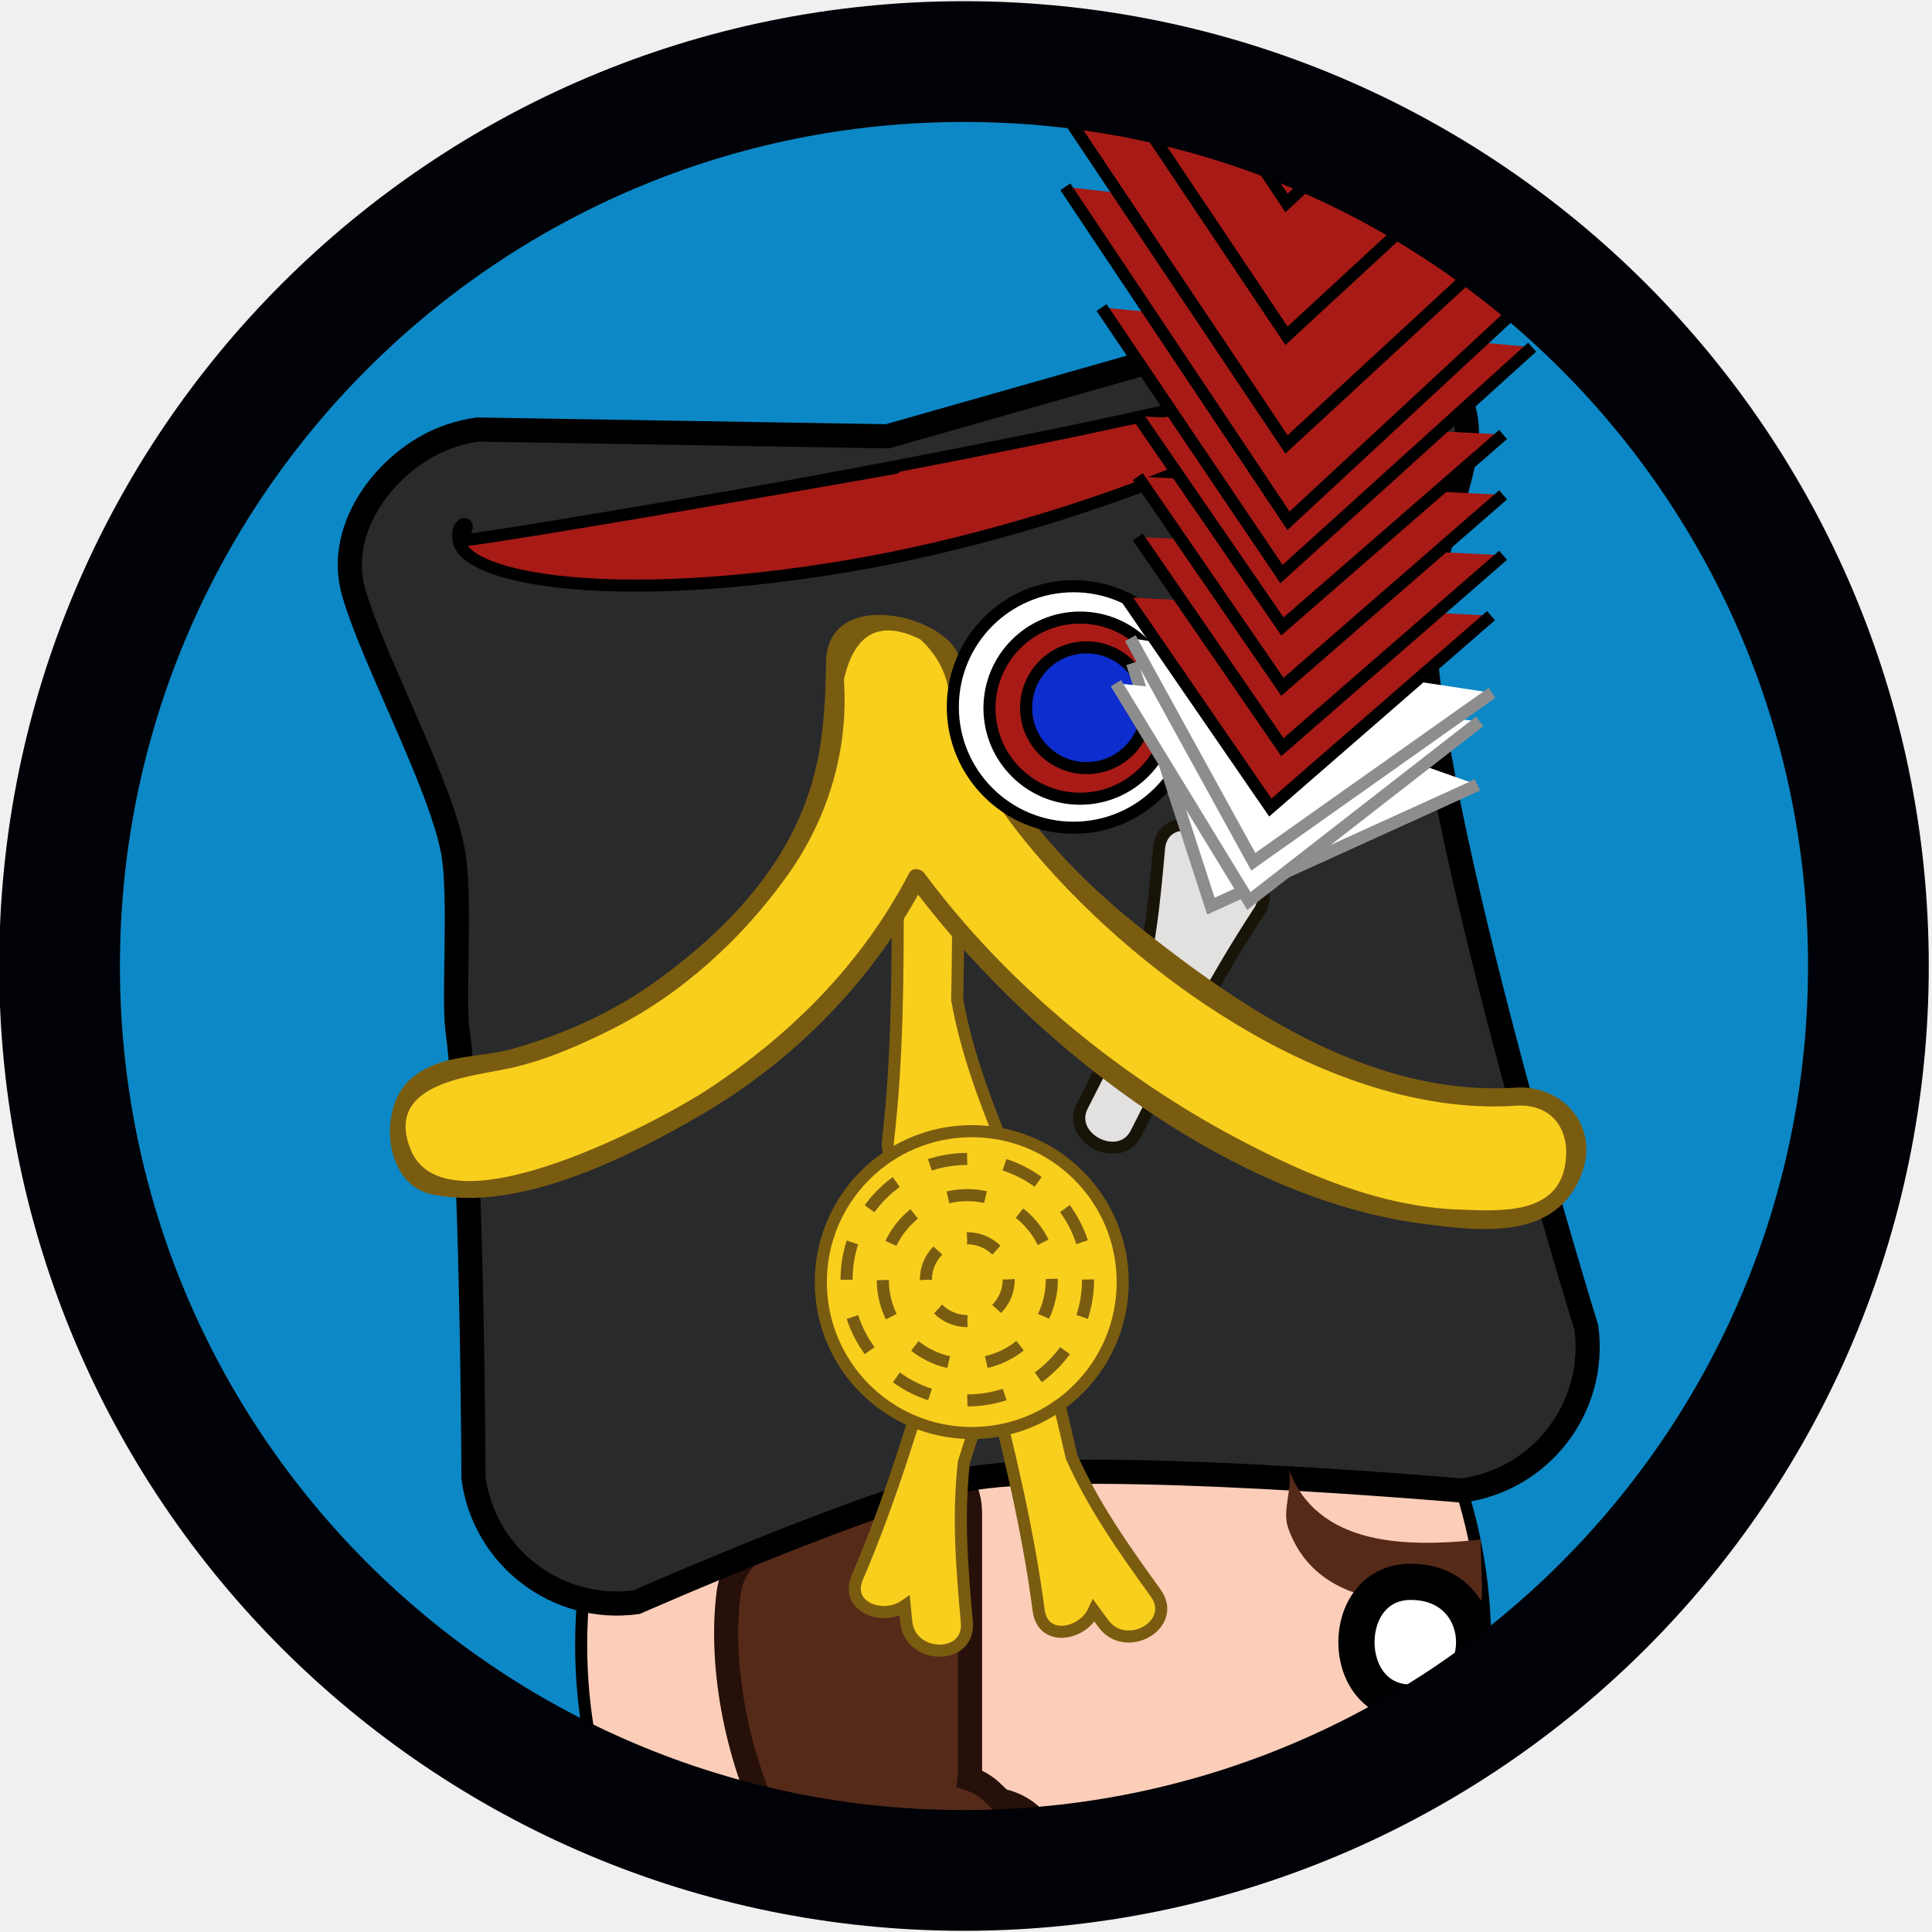
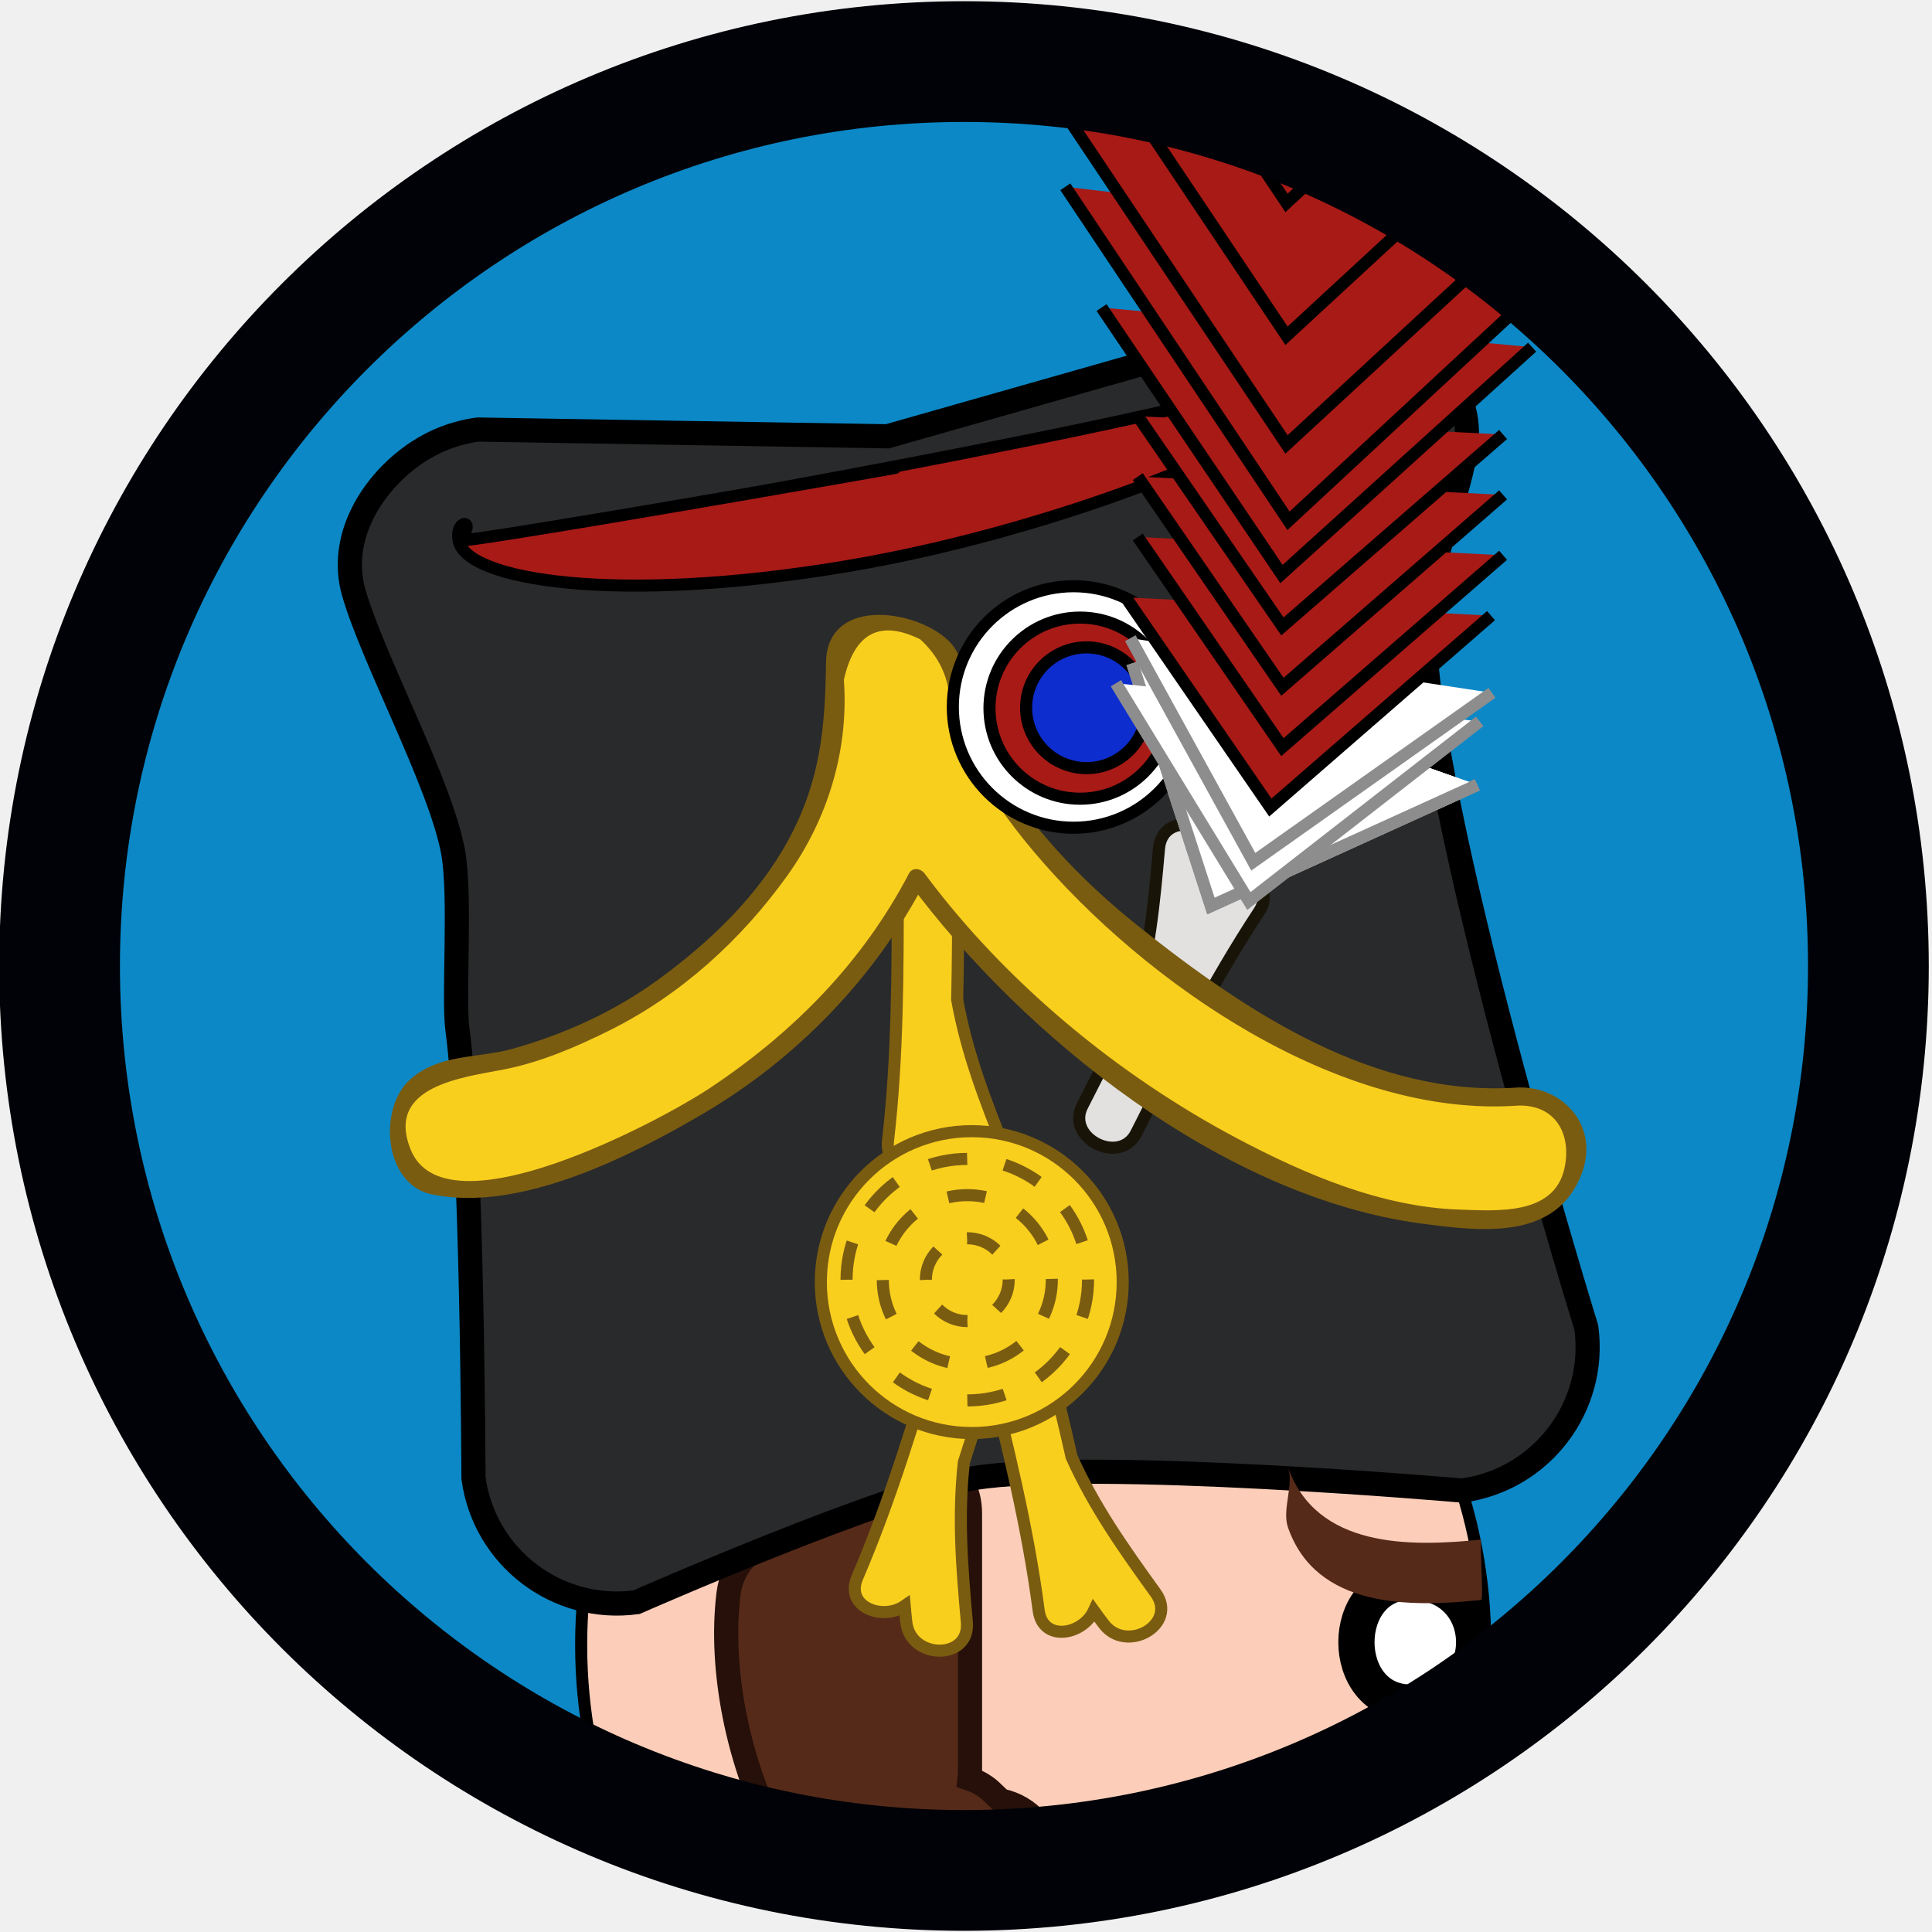
<svg xmlns="http://www.w3.org/2000/svg" xmlns:xlink="http://www.w3.org/1999/xlink" version="1.1" id="Base" x="0px" y="0px" width="160px" height="160px" viewBox="0 0 160 160" enable-background="new 0 0 160 160" xml:space="preserve">
  <g>
    <defs>
      <circle id="SVGID_1_" cx="80.124" cy="79.485" r="73.5" />
    </defs>
    <clipPath id="SVGID_2_">
      <use xlink:href="#SVGID_1_" overflow="visible" />
    </clipPath>
-     <polyline clip-path="url(#SVGID_2_)" fill="#FFFFFF" stroke="#8E8D8D" stroke-miterlimit="10" points="122.332,65.004    100.286,75.029 96.993,64.881 93.766,54.931  " />
-     <polyline clip-path="url(#SVGID_2_)" fill="#FFFFFF" stroke="#8E8D8D" stroke-miterlimit="10" points="122.332,65.004    100.286,75.029 96.993,64.881 93.766,54.931  " />
-     <polyline clip-path="url(#SVGID_2_)" fill="#FFFFFF" stroke="#8E8D8D" stroke-miterlimit="10" points="122.332,65.004    100.286,75.029 96.993,64.881 93.766,54.931  " />
-     <polyline clip-path="url(#SVGID_2_)" fill="#FFFFFF" stroke="#8E8D8D" stroke-miterlimit="10" points="122.332,65.004    100.286,75.029 96.993,64.881 93.766,54.931  " />
-     <polyline clip-path="url(#SVGID_2_)" fill="#FFFFFF" stroke="#8E8D8D" stroke-miterlimit="10" points="122.332,65.004    100.286,75.029 96.993,64.881 93.766,54.931  " />
-     <polyline clip-path="url(#SVGID_2_)" fill="#FFFFFF" stroke="#8E8D8D" stroke-miterlimit="10" points="122.332,65.004    100.286,75.029 96.993,64.881 93.766,54.931  " />
-     <polyline clip-path="url(#SVGID_2_)" fill="#FFFFFF" stroke="#8E8D8D" stroke-miterlimit="10" points="122.332,65.004    100.286,75.029 96.993,64.881 93.766,54.931  " />
-     <polyline clip-path="url(#SVGID_2_)" fill="#FFFFFF" stroke="#8E8D8D" stroke-miterlimit="10" points="122.332,65.004    100.286,75.029 96.993,64.881 93.766,54.931  " />
-     <polyline clip-path="url(#SVGID_2_)" fill="#FFFFFF" stroke="#8E8D8D" stroke-miterlimit="10" points="122.332,65.004    100.286,75.029 96.993,64.881 93.766,54.931  " />
-     <polyline clip-path="url(#SVGID_2_)" fill="#FFFFFF" stroke="#8E8D8D" stroke-miterlimit="10" points="122.332,65.004    100.286,75.029 96.993,64.881 93.766,54.931  " />
-     <polyline clip-path="url(#SVGID_2_)" fill="#FFFFFF" stroke="#8E8D8D" stroke-miterlimit="10" points="122.332,65.004    100.286,75.029 96.993,64.881 93.766,54.931  " />
-     <polyline clip-path="url(#SVGID_2_)" fill="#FFFFFF" stroke="#8E8D8D" stroke-miterlimit="10" points="122.332,65.004    100.286,75.029 96.993,64.881 93.766,54.931  " />
-     <polyline clip-path="url(#SVGID_2_)" fill="#FFFFFF" stroke="#8E8D8D" stroke-miterlimit="10" points="122.332,65.004    100.286,75.029 96.993,64.881 93.766,54.931  " />
+     <polyline clip-path="url(#SVGID_2_)" fill="#FFFFFF" stroke="#8E8D8D" stroke-miterlimit="10" points="122.332,65.004   100.286,75.029 96.993,64.881 93.766,54.931  " />
+     <polyline clip-path="url(#SVGID_2_)" fill="#FFFFFF" stroke="#8E8D8D" stroke-miterlimit="10" points="122.332,65.004   100.286,75.029 96.993,64.881 93.766,54.931  " />
+     <polyline clip-path="url(#SVGID_2_)" fill="#FFFFFF" stroke="#8E8D8D" stroke-miterlimit="10" points="122.332,65.004   100.286,75.029 96.993,64.881 93.766,54.931  " />
+     <polyline clip-path="url(#SVGID_2_)" fill="#FFFFFF" stroke="#8E8D8D" stroke-miterlimit="10" points="122.332,65.004   100.286,75.029 96.993,64.881 93.766,54.931  " />
+     <polyline clip-path="url(#SVGID_2_)" fill="#FFFFFF" stroke="#8E8D8D" stroke-miterlimit="10" points="122.332,65.004   100.286,75.029 96.993,64.881 93.766,54.931  " />
+     <polyline clip-path="url(#SVGID_2_)" fill="#FFFFFF" stroke="#8E8D8D" stroke-miterlimit="10" points="122.332,65.004   100.286,75.029 96.993,64.881 93.766,54.931  " />
+     <polyline clip-path="url(#SVGID_2_)" fill="#FFFFFF" stroke="#8E8D8D" stroke-miterlimit="10" points="122.332,65.004   100.286,75.029 96.993,64.881 93.766,54.931  " />
+     <polyline clip-path="url(#SVGID_2_)" fill="#FFFFFF" stroke="#8E8D8D" stroke-miterlimit="10" points="122.332,65.004   100.286,75.029 96.993,64.881 93.766,54.931  " />
+     <polyline clip-path="url(#SVGID_2_)" fill="#FFFFFF" stroke="#8E8D8D" stroke-miterlimit="10" points="122.332,65.004   100.286,75.029 96.993,64.881 93.766,54.931  " />
+     <polyline clip-path="url(#SVGID_2_)" fill="#FFFFFF" stroke="#8E8D8D" stroke-miterlimit="10" points="122.332,65.004   100.286,75.029 96.993,64.881 93.766,54.931  " />
+     <polyline clip-path="url(#SVGID_2_)" fill="#FFFFFF" stroke="#8E8D8D" stroke-miterlimit="10" points="122.332,65.004   100.286,75.029 96.993,64.881 93.766,54.931  " />
+     <polyline clip-path="url(#SVGID_2_)" fill="#FFFFFF" stroke="#8E8D8D" stroke-miterlimit="10" points="122.332,65.004   100.286,75.029 96.993,64.881 93.766,54.931  " />
+     <polyline clip-path="url(#SVGID_2_)" fill="#FFFFFF" stroke="#8E8D8D" stroke-miterlimit="10" points="122.332,65.004   100.286,75.029 96.993,64.881 93.766,54.931  " />
    <circle clip-path="url(#SVGID_2_)" fill="#232426" stroke="#000000" stroke-miterlimit="10" cx="80.607" cy="79.839" r="80" />
    <circle clip-path="url(#SVGID_2_)" fill="#0C88C6" stroke="#000000" stroke-miterlimit="10" cx="80.124" cy="79.485" r="73.5" />
-     <polyline clip-path="url(#SVGID_2_)" fill="#FFFFFF" stroke="#8E8D8D" stroke-miterlimit="10" points="122.332,65.004    100.286,75.029 96.993,64.881 93.766,54.931  " />
+     <polyline clip-path="url(#SVGID_2_)" fill="#FFFFFF" stroke="#8E8D8D" stroke-miterlimit="10" points="122.332,65.004   100.286,75.029 96.993,64.881 93.766,54.931  " />
    <ellipse clip-path="url(#SVGID_2_)" fill="#FCCEB9" stroke="#000000" stroke-miterlimit="10" cx="85.564" cy="136.233" rx="37.435" ry="40.101" />
    <path clip-path="url(#SVGID_2_)" fill="#562A19" stroke="#261009" stroke-width="2" stroke-miterlimit="10" d="M87,154   c0-2.478-1.763-4.368-4.039-4.871c-0.06-0.036-0.121-0.071-0.18-0.109c-0.197-0.181-0.39-0.365-0.579-0.555   c-0.552-0.551-1.214-0.926-1.917-1.162c0.023-0.207,0.047-0.413,0.047-0.636v-21.334c0-4.131-4.102-5.61-7.052-4.449   c-1.867-1.444-4.82-1.387-6.65,0.152c-0.204-0.022-0.414-0.036-0.632-0.036c-4.495,0-5.853,4.856-4.081,7.801   c-0.821,0.777-1.417,1.843-1.585,3.199c-1.508,12.148,5.85,31.79,20.333,31.667c3.653-0.031,5.235-3.255,4.749-6.034   C86.384,156.69,87,155.367,87,154z" />
    <path clip-path="url(#SVGID_2_)" fill="#292A2B" stroke="#000000" stroke-width="2" stroke-miterlimit="10" d="M121.456,36.61   c-0.326,3.816-3.492,11.083-3.501,14.912c-0.036,14.985,13.417,58.421,13.417,58.421c0.889,6.569-3.714,12.611-10.284,13.499   c0,0-30.492-2.672-40.48-1.021c-7.332,1.211-27.897,10.267-27.897,10.267c-6.57,0.889-12.611-3.713-13.5-10.283   c0,0-0.089-27.99-1.329-37.156c-0.356-2.633,0.309-11.095-0.362-14.712c-1.047-5.65-6.635-15.941-8.225-21.464   c-1.309-4.547,1.529-9.109,5.208-11.579c1.476-0.99,3.195-1.667,5.076-1.921l33.916,0.559l34.461-9.804   C114.526,25.438,122.022,30.005,121.456,36.61z" />
    <path clip-path="url(#SVGID_2_)" fill="#A81A16" stroke="#000000" stroke-miterlimit="10" d="M109.526,31.442   c0.559,3.307-20.124,12.195-39.267,15.429c-19.144,3.234-31.722,1.185-32.28-2.123c-0.317-1.879,1.657-1.732,0,0   c-0.521,0.545,54.158-9.157,29.999-4.93c-27.241,4.766,45.263-7.578,41.269-10.032C107.551,28.745,109.247,29.787,109.526,31.442z" />
    <path clip-path="url(#SVGID_2_)" fill="#F9CF1E" stroke="#7A5C11" stroke-miterlimit="10" d="M80.07,134.33   c-0.405-4.504-0.75-8.723-0.246-13.231c0.985-3.033,1.877-6.006,2.737-8.88c0.859-2.875-3.931-4.306-4.791-1.432   c-2.005,6.706-4.01,13.408-6.773,19.851c-1.048,2.442,2.095,3.615,3.92,2.353c0.037,0.451,0.093,0.842,0.134,1.294   C75.337,137.453,80.359,137.544,80.07,134.33z" />
    <path clip-path="url(#SVGID_2_)" fill="#F9CF1E" stroke="#7A5C11" stroke-miterlimit="10" d="M95.706,131.924   c-2.645-3.667-5.093-7.12-6.958-11.257c-0.7-3.111-1.447-6.123-2.174-9.034s-5.577-1.699-4.852,1.212   c1.695,6.791,3.389,13.578,4.296,20.529c0.345,2.635,3.646,2.042,4.572,0.025c0.263,0.369,0.51,0.677,0.775,1.044   C93.227,137.025,97.593,134.542,95.706,131.924z" />
    <path clip-path="url(#SVGID_2_)" fill="#F9CF1E" stroke="#7A5C11" stroke-miterlimit="10" d="M83.292,95.4   c-1.678-4.199-3.216-8.143-4.023-12.607c0.075-3.188,0.08-6.292,0.08-9.292s-5-3-5,0c-0.001,7-0.003,13.995-0.807,20.959   c-0.305,2.64,3.042,2.864,4.43,1.132c0.165,0.422,0.33,0.78,0.499,1.201C79.651,99.748,84.489,98.397,83.292,95.4z" />
    <circle clip-path="url(#SVGID_2_)" fill="#F9CF1E" stroke="#7A5C11" stroke-miterlimit="10" cx="80.478" cy="106.178" r="12.5" />
-     <polyline clip-path="url(#SVGID_2_)" fill="#FFFFFF" stroke="#8E8D8D" stroke-miterlimit="10" points="122.332,65.004    100.286,75.029 96.993,64.881 93.766,54.931  " />
-     <polyline clip-path="url(#SVGID_2_)" fill="#FFFFFF" stroke="#8E8D8D" stroke-miterlimit="10" points="122.332,65.004    100.286,75.029 96.993,64.881 93.766,54.931  " />
+     <polyline clip-path="url(#SVGID_2_)" fill="#FFFFFF" stroke="#8E8D8D" stroke-miterlimit="10" points="122.332,65.004   100.286,75.029 96.993,64.881 93.766,54.931  " />
+     <polyline clip-path="url(#SVGID_2_)" fill="#FFFFFF" stroke="#8E8D8D" stroke-miterlimit="10" points="122.332,65.004   100.286,75.029 96.993,64.881 93.766,54.931  " />
    <path clip-path="url(#SVGID_2_)" fill="#E2E1E0" stroke="#191408" stroke-miterlimit="10" d="M95.984,70.268   c-0.396,4.504-0.801,8.717-2.094,13.067c-1.505,2.812-2.908,5.58-4.262,8.258c-1.353,2.678,3.109,4.932,4.464,2.254   c3.157-6.246,6.312-12.49,10.17-18.343c1.462-2.219-1.423-3.928-3.443-3.008c0.043-0.451,0.057-0.845,0.096-1.297   C101.194,68.028,96.267,67.052,95.984,70.268z" />
    <g clip-path="url(#SVGID_2_)">
      <path fill="#F9CF1E" d="M125.751,90.808c-10.036,1.109-19.911-4.777-27.77-10.358c-7.489-5.318-17.685-14.368-18.843-24.157    c-0.395-3.771-4.088-5.324-6.88-4.618c-1.93,0.462-3.431,1.995-3.12,4.618c1.653,15.812-16.502,31-31.291,32.097    c-6.39,0.474-6.437,10.478,0,10c14.478-1.073,31.103-11.646,38.077-25.671c3.857,5.379,8.869,10.067,13.923,14.035    c9.704,7.621,23.033,15.479,35.903,14.056C132.088,100.108,132.157,90.1,125.751,90.808z" />
      <g>
        <path fill="#7A5C11" d="M125.751,90.058c-11.883,0.863-22.607-6.273-31.522-13.392c-4.204-3.358-7.983-7.246-10.971-11.729     c-1.527-2.294-2.54-4.847-3.183-7.514c-0.332-1.375-0.271-2.926-1.254-4.073c-2.429-2.834-10.333-4.141-10.412,1.499     c-0.075,5.419-0.458,9.754-3.086,14.648c-2.535,4.718-6.588,8.563-10.875,11.677c-3.582,2.602-7.668,4.456-11.914,5.659     c-2.999,0.85-6.085,0.396-8.535,2.533c-2.709,2.364-2.243,8.707,1.744,9.544c7.264,1.525,16.391-3.108,22.449-6.657     c7.725-4.526,14.241-11.224,18.38-19.157c-0.432,0-0.863,0-1.295,0c9.553,12.868,26.059,26.047,42.407,28.229     c4.987,0.666,11.243,1.437,13.326-4.18C132.438,93.301,129.512,89.975,125.751,90.058c-0.966,0.021-0.968,1.521,0,1.5     c3.137-0.069,4.41,2.436,3.813,5.188c-0.852,3.934-5.645,3.523-8.653,3.429c-6.49-0.204-12.811-2.912-18.454-5.898     c-9.9-5.24-19.202-12.937-25.885-21.938c-0.312-0.42-1.01-0.546-1.295,0c-3.869,7.414-9.644,13.235-16.58,17.831     c-3.92,2.598-21.84,12.228-24.703,4.998c-2.071-5.231,4.341-5.94,7.704-6.594c3.078-0.598,6.005-1.861,8.799-3.249     c5.877-2.919,10.901-7.499,14.7-12.803c3.382-4.722,5.103-10.445,4.691-16.23c0.872-3.881,2.982-4.995,6.331-3.34     c1.481,1.37,2.285,2.993,2.409,4.87c0.221,1.379,0.732,2.835,1.32,4.098c1.489,3.196,3.438,5.977,5.707,8.659     c9.223,10.902,25.32,22.053,40.096,20.98C126.71,91.489,126.717,89.988,125.751,90.058z" />
      </g>
    </g>
    <path clip-path="url(#SVGID_2_)" fill="#A81A16" stroke="#000000" stroke-miterlimit="10" d="M37.815,93.646" />
    <path clip-path="url(#SVGID_2_)" fill="#A81A16" stroke="#000000" stroke-miterlimit="10" d="M72.259,51.674" />
-     <polyline clip-path="url(#SVGID_2_)" fill="#FFFFFF" stroke="#8E8D8D" stroke-miterlimit="10" points="122.332,65.004    100.286,75.029 96.993,64.881 93.766,54.931  " />
+     <polyline clip-path="url(#SVGID_2_)" fill="#FFFFFF" stroke="#8E8D8D" stroke-miterlimit="10" points="122.332,65.004   100.286,75.029 96.993,64.881 93.766,54.931  " />
    <circle clip-path="url(#SVGID_2_)" fill="#FFFFFF" stroke="#000000" stroke-miterlimit="10" cx="88.909" cy="58.549" r="10" />
    <circle clip-path="url(#SVGID_2_)" fill="#A81A16" stroke="#000000" stroke-miterlimit="10" cx="89.444" cy="58.646" r="7.5" />
    <circle clip-path="url(#SVGID_2_)" fill="#0D2DCE" stroke="#000000" stroke-miterlimit="10" cx="89.978" cy="58.613" r="5" />
    <g clip-path="url(#SVGID_2_)">
      <circle fill="#F9CF1E" cx="80.108" cy="105.976" r="10" />
      <circle fill="none" stroke="#7A5C11" stroke-miterlimit="10" stroke-dasharray="3.141,3.141" cx="80.108" cy="105.976" r="10" />
    </g>
    <g clip-path="url(#SVGID_2_)">
      <circle fill="#F9CF1E" cx="80.108" cy="105.976" r="7" />
      <circle fill="none" stroke="#7A5C11" stroke-miterlimit="10" stroke-dasharray="3.137,3.137" cx="80.108" cy="105.976" r="7" />
    </g>
    <g clip-path="url(#SVGID_2_)">
      <circle fill="#F9CF1E" cx="80.108" cy="105.977" r="3.43" />
      <circle fill="none" stroke="#7A5C11" stroke-miterlimit="10" stroke-dasharray="2.69,2.69" cx="80.108" cy="105.977" r="3.43" />
    </g>
-     <polyline clip-path="url(#SVGID_2_)" fill="#FFFFFF" stroke="#8E8D8D" stroke-miterlimit="10" points="122.332,65.004    100.286,75.029 96.993,64.881 93.766,54.931  " />
-     <polyline clip-path="url(#SVGID_2_)" fill="#FFFFFF" stroke="#8E8D8D" stroke-miterlimit="10" points="122.332,65.004    100.286,75.029 96.993,64.881 93.766,54.931  " />
-     <polyline clip-path="url(#SVGID_2_)" fill="#FFFFFF" stroke="#8E8D8D" stroke-miterlimit="10" points="122.54,59.742    103.427,74.616 97.866,65.511 92.416,56.583  " />
-     <polyline clip-path="url(#SVGID_2_)" fill="#FFFFFF" stroke="#8E8D8D" stroke-miterlimit="10" points="123.559,57.377    103.791,71.367 98.648,62.018 93.61,52.852  " />
-     <polyline clip-path="url(#SVGID_2_)" fill="#A81A16" stroke="#000000" stroke-miterlimit="10" points="123.478,50.984    105.204,66.876 99.155,58.087 93.227,49.469  " />
-     <polyline clip-path="url(#SVGID_2_)" fill="#A81A16" stroke="#000000" stroke-miterlimit="10" points="124.478,45.984    106.204,61.876 100.155,53.087 94.227,44.469  " />
-     <polyline clip-path="url(#SVGID_2_)" fill="#A81A16" stroke="#000000" stroke-miterlimit="10" points="124.478,40.984    106.204,56.876 100.155,48.087 94.227,39.469  " />
-     <polyline clip-path="url(#SVGID_2_)" fill="#A81A16" stroke="#000000" stroke-miterlimit="10" points="124.478,35.984    106.204,51.876 100.155,43.087 94.227,34.469  " />
-     <polyline clip-path="url(#SVGID_2_)" fill="#A81A16" stroke="#000000" stroke-miterlimit="10" points="126.882,28.751    106.126,47.54 98.601,36.396 91.227,25.469  " />
-     <polyline clip-path="url(#SVGID_2_)" fill="#A81A16" stroke="#000000" stroke-miterlimit="10" points="131.101,20.495    106.708,43.13 97.374,29.164 88.227,15.469  " />
-     <polyline clip-path="url(#SVGID_2_)" fill="#A81A16" stroke="#000000" stroke-miterlimit="10" points="136.296,9.326    106.543,36.806 95.271,19.974 84.227,3.469  " />
-     <polyline clip-path="url(#SVGID_2_)" fill="#A81A16" stroke="#000000" stroke-miterlimit="10" points="136.296,0.326    106.543,27.806 95.271,10.974 84.227,-5.531  " />
-     <polyline clip-path="url(#SVGID_2_)" fill="#A81A16" stroke="#000000" stroke-miterlimit="10" points="136.296,-10.674    106.543,16.806 95.271,-0.026 84.227,-16.531  " />
+     <polyline clip-path="url(#SVGID_2_)" fill="#FFFFFF" stroke="#8E8D8D" stroke-miterlimit="10" points="122.332,65.004   100.286,75.029 96.993,64.881 93.766,54.931  " />
+     <polyline clip-path="url(#SVGID_2_)" fill="#FFFFFF" stroke="#8E8D8D" stroke-miterlimit="10" points="122.332,65.004   100.286,75.029 96.993,64.881 93.766,54.931  " />
+     <polyline clip-path="url(#SVGID_2_)" fill="#FFFFFF" stroke="#8E8D8D" stroke-miterlimit="10" points="122.54,59.742   103.427,74.616 97.866,65.511 92.416,56.583  " />
+     <polyline clip-path="url(#SVGID_2_)" fill="#FFFFFF" stroke="#8E8D8D" stroke-miterlimit="10" points="123.559,57.377   103.791,71.367 98.648,62.018 93.61,52.852  " />
+     <polyline clip-path="url(#SVGID_2_)" fill="#A81A16" stroke="#000000" stroke-miterlimit="10" points="123.478,50.984   105.204,66.876 99.155,58.087 93.227,49.469  " />
+     <polyline clip-path="url(#SVGID_2_)" fill="#A81A16" stroke="#000000" stroke-miterlimit="10" points="124.478,45.984   106.204,61.876 100.155,53.087 94.227,44.469  " />
+     <polyline clip-path="url(#SVGID_2_)" fill="#A81A16" stroke="#000000" stroke-miterlimit="10" points="124.478,40.984   106.204,56.876 100.155,48.087 94.227,39.469  " />
+     <polyline clip-path="url(#SVGID_2_)" fill="#A81A16" stroke="#000000" stroke-miterlimit="10" points="124.478,35.984   106.204,51.876 100.155,43.087 94.227,34.469  " />
+     <polyline clip-path="url(#SVGID_2_)" fill="#A81A16" stroke="#000000" stroke-miterlimit="10" points="126.882,28.751   106.126,47.54 98.601,36.396 91.227,25.469  " />
+     <polyline clip-path="url(#SVGID_2_)" fill="#A81A16" stroke="#000000" stroke-miterlimit="10" points="131.101,20.495   106.708,43.13 97.374,29.164 88.227,15.469  " />
+     <polyline clip-path="url(#SVGID_2_)" fill="#A81A16" stroke="#000000" stroke-miterlimit="10" points="136.296,9.326   106.543,36.806 95.271,19.974 84.227,3.469  " />
+     <polyline clip-path="url(#SVGID_2_)" fill="#A81A16" stroke="#000000" stroke-miterlimit="10" points="136.296,0.326   106.543,27.806 95.271,10.974 84.227,-5.531  " />
+     <polyline clip-path="url(#SVGID_2_)" fill="#A81A16" stroke="#000000" stroke-miterlimit="10" points="136.296,-10.674   106.543,16.806 95.271,-0.026 84.227,-16.531  " />
+     <path clip-path="url(#SVGID_2_)" fill="#FFFFFF" stroke="#000000" stroke-width="3" stroke-miterlimit="10" d="M116.833,131   c-6,0-6,10,0,10C123.833,141,123.833,131,116.833,131z" />
    <path clip-path="url(#SVGID_2_)" fill="#562A19" d="M122.666,127.5c-5.925,0.621-13.659,0.704-16-6c0.515,1.473-0.522,3.504,0,5   c2.341,6.704,10.075,6.621,16,6C122.875,132.478,122.53,127.515,122.666,127.5z" />
-     <path clip-path="url(#SVGID_2_)" fill="#FFFFFF" stroke="#000000" stroke-width="3" stroke-miterlimit="10" d="M116.833,131   c-6,0-6,10,0,10C123.833,141,123.833,131,116.833,131z" />
  </g>
  <circle fill="none" stroke="#010207" stroke-width="10" stroke-miterlimit="10" cx="79.833" cy="80" r="74.9" />
</svg>
